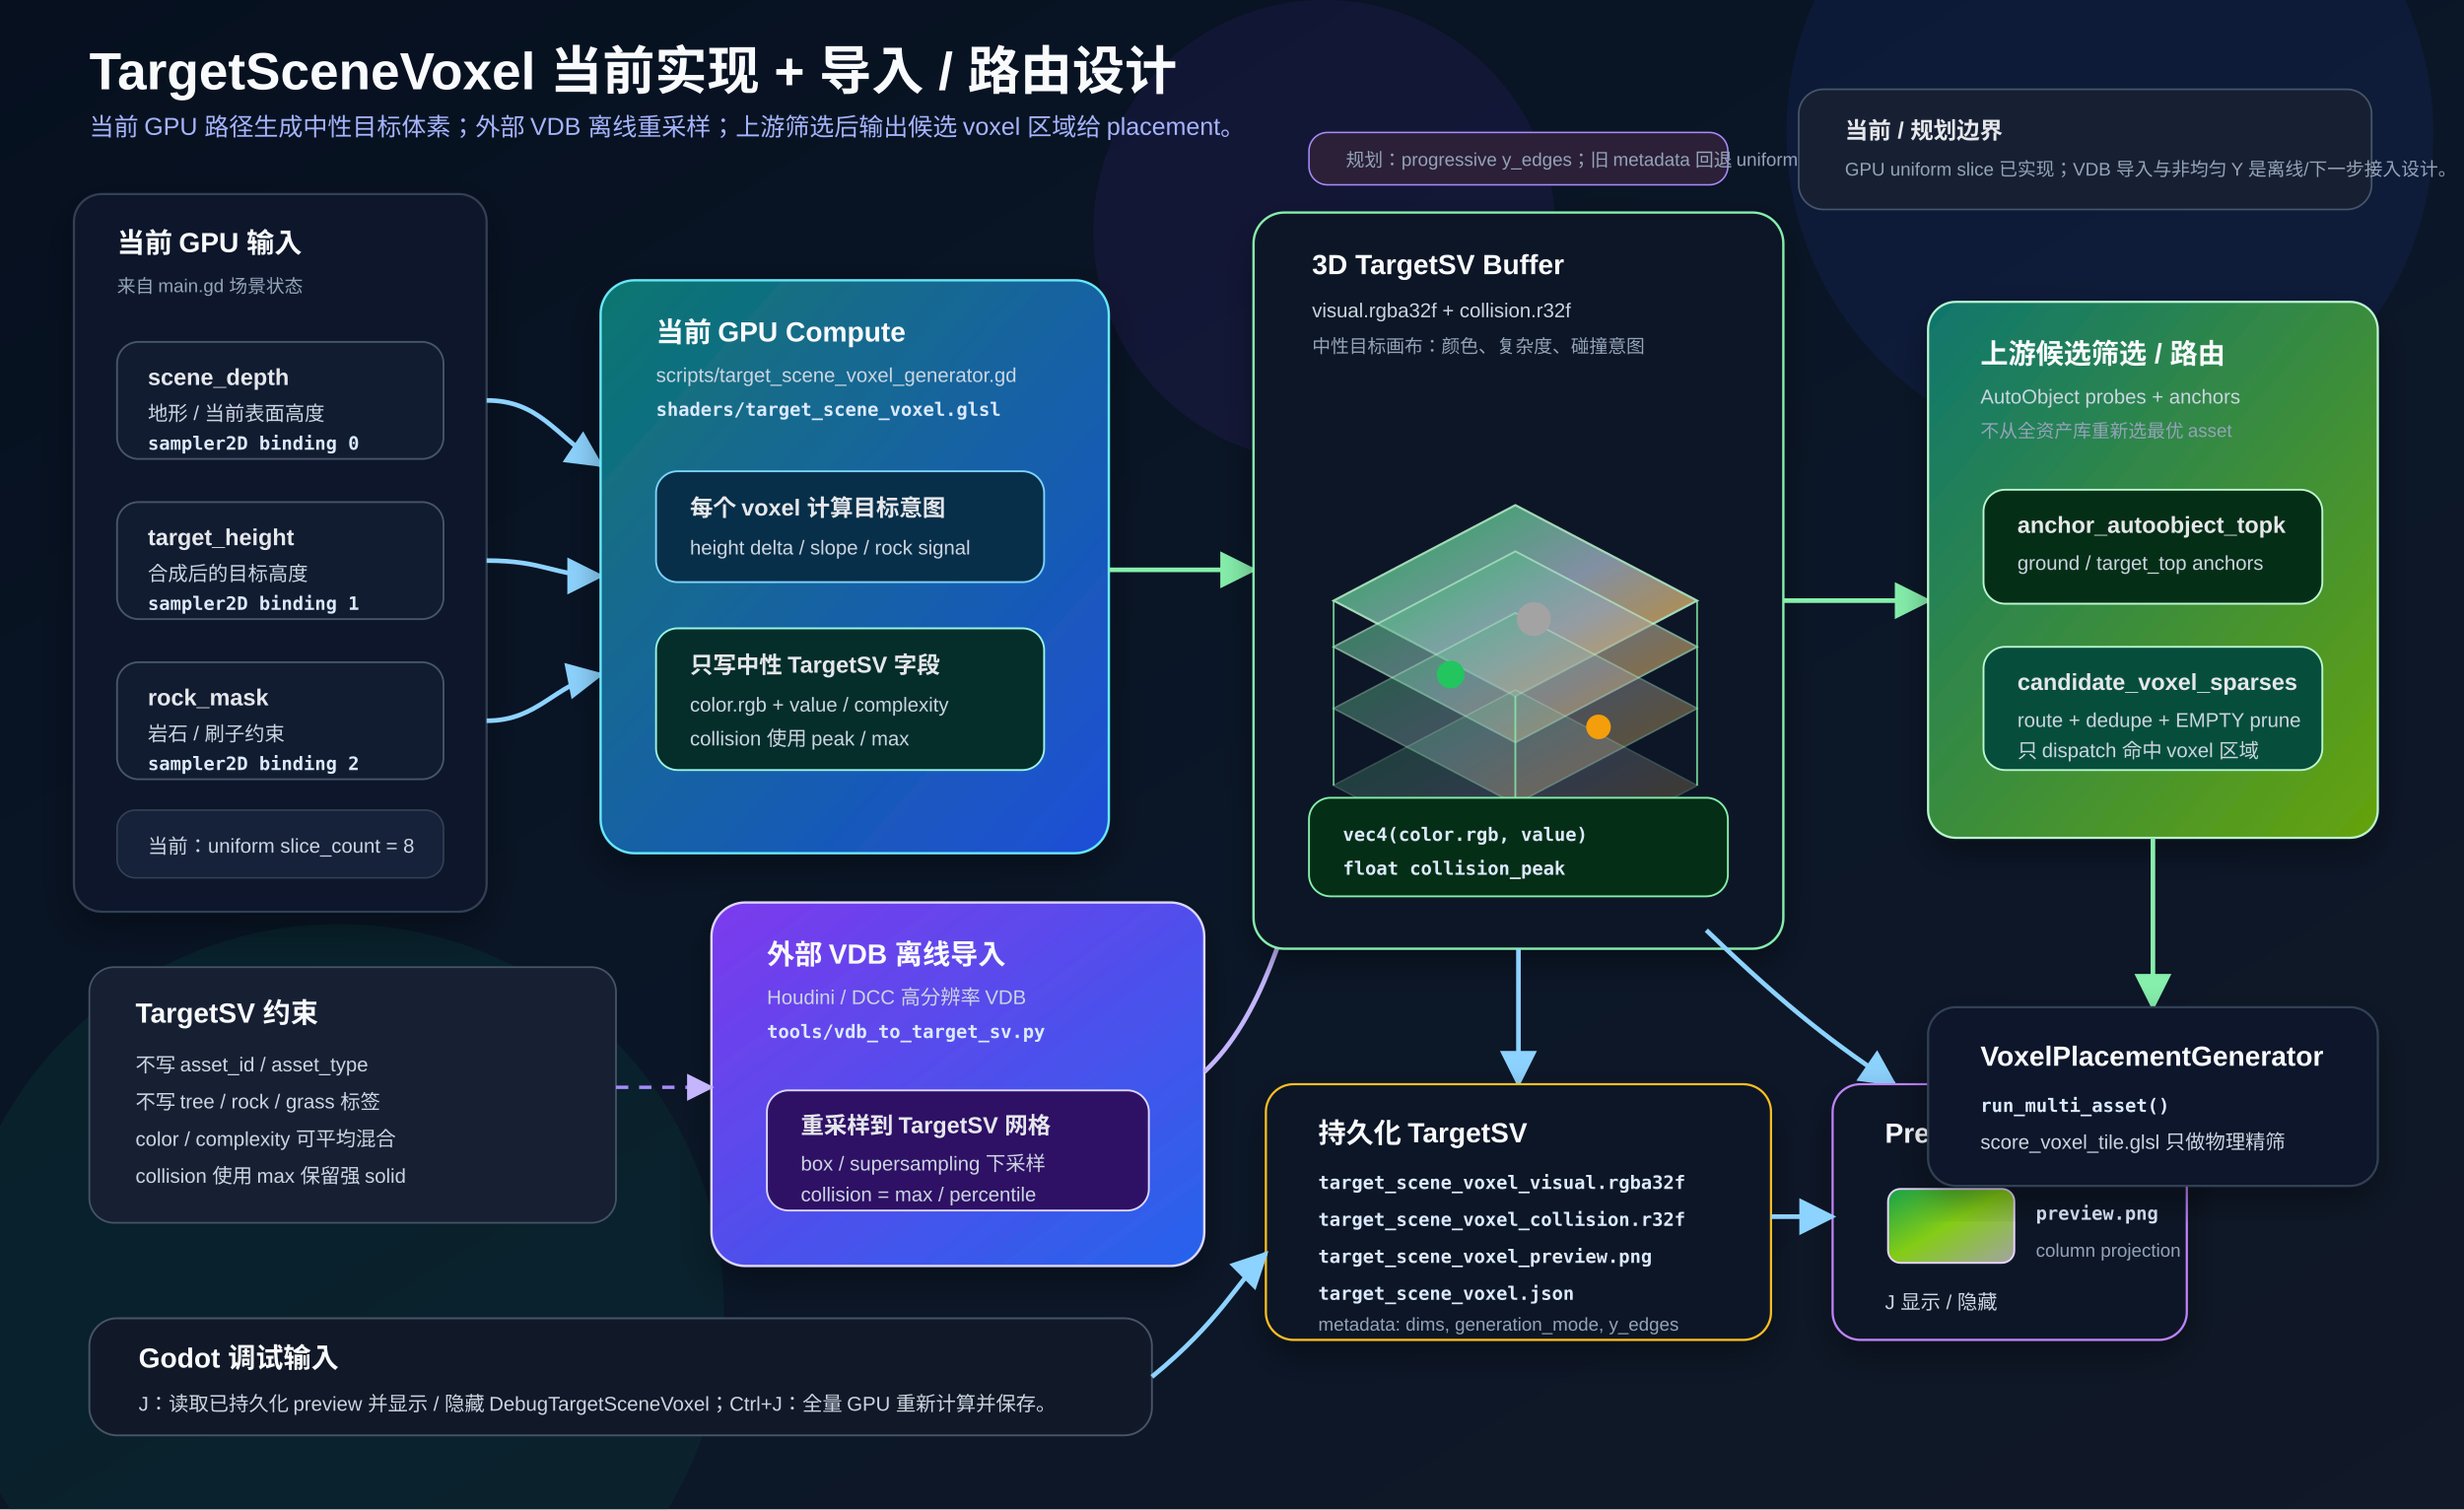
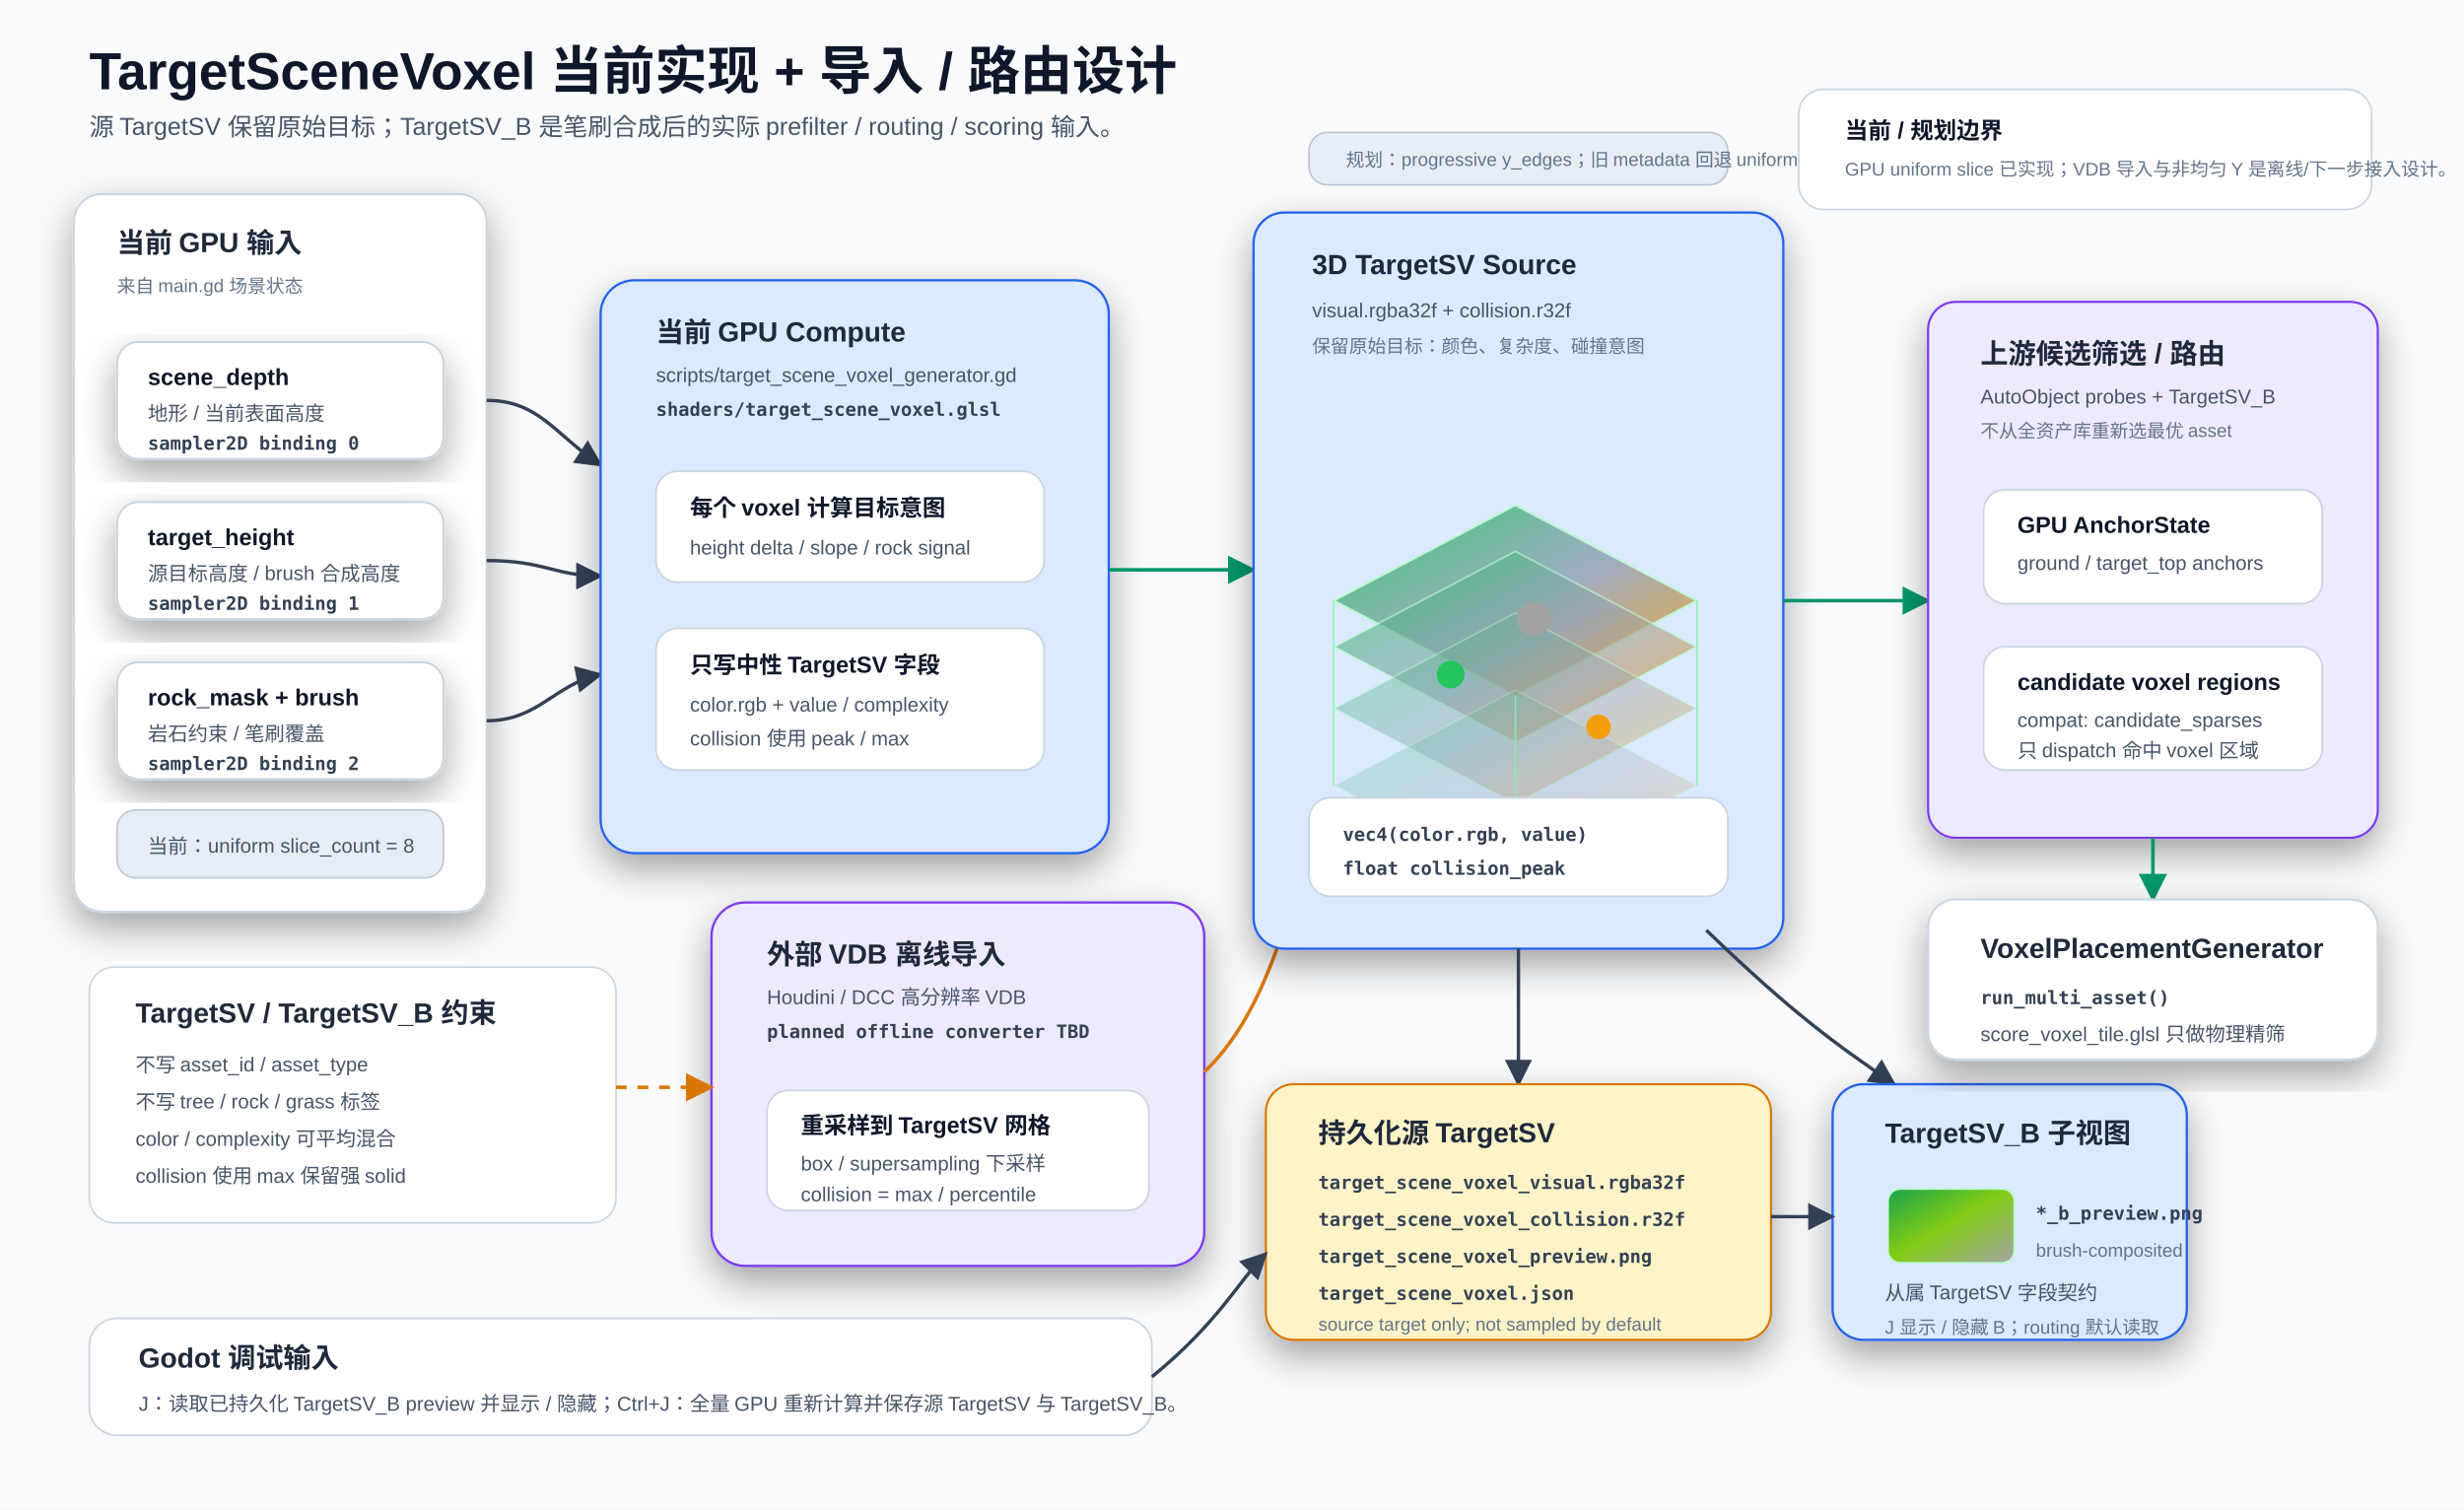
<svg xmlns="http://www.w3.org/2000/svg" width="1600" height="980" viewBox="0 0 1600 980" role="img" aria-labelledby="title desc">
  <defs>
    <linearGradient id="bg" x1="0" y1="0" x2="1" y2="1">
      <stop offset="0" stop-color="#06101f" />
      <stop offset="0.55" stop-color="#0b1728" />
      <stop offset="1" stop-color="#111827" />
    </linearGradient>
    <linearGradient id="gpu" x1="0" y1="0" x2="1" y2="1">
      <stop offset="0" stop-color="#0f766e" />
      <stop offset="1" stop-color="#1d4ed8" />
    </linearGradient>
    <linearGradient id="vdb" x1="0" y1="0" x2="1" y2="1">
      <stop offset="0" stop-color="#7c3aed" />
      <stop offset="1" stop-color="#2563eb" />
    </linearGradient>
    <linearGradient id="target" x1="0" y1="0" x2="1" y2="1">
      <stop offset="0" stop-color="#22c55e" />
      <stop offset="0.52" stop-color="#94a3b8" />
      <stop offset="1" stop-color="#f59e0b" />
    </linearGradient>
    <linearGradient id="route" x1="0" y1="0" x2="1" y2="1">
      <stop offset="0" stop-color="#0f766e" />
      <stop offset="1" stop-color="#65a30d" />
    </linearGradient>
    <linearGradient id="preview" x1="0" y1="0" x2="1" y2="1">
      <stop offset="0" stop-color="#16a34a" />
      <stop offset="0.48" stop-color="#84cc16" />
      <stop offset="1" stop-color="#a3a3a3" />
    </linearGradient>
    <filter id="shadow" x="-20%" y="-20%" width="140%" height="140%">
      <feDropShadow dx="0" dy="10" stdDeviation="12" flood-color="#000000" flood-opacity="0.35" />
    </filter>
    <marker id="arrow" viewBox="0 0 10 10" refX="9" refY="5" markerWidth="8" markerHeight="8" orient="auto-start-reverse">
      <path d="M 0 0 L 10 5 L 0 10 z" fill="#8dd3ff" />
    </marker>
    <marker id="arrowGreen" viewBox="0 0 10 10" refX="9" refY="5" markerWidth="8" markerHeight="8" orient="auto-start-reverse">
      <path d="M 0 0 L 10 5 L 0 10 z" fill="#86efac" />
    </marker>
    <marker id="arrowPurple" viewBox="0 0 10 10" refX="9" refY="5" markerWidth="8" markerHeight="8" orient="auto-start-reverse">
      <path d="M 0 0 L 10 5 L 0 10 z" fill="#c4b5fd" />
    </marker>
    <style>
      .title { font: 700 34px "Segoe UI", Arial, sans-serif; fill: #f8fafc; }
      .subtitle { font: 500 16px "Segoe UI", Arial, sans-serif; fill: #a5b4fc; }
      .section { font: 700 18px "Segoe UI", Arial, sans-serif; fill: #f8fafc; }
      .label { font: 600 15px "Segoe UI", Arial, sans-serif; fill: #e5e7eb; }
      .small { font: 500 13px "Segoe UI", Arial, sans-serif; fill: #cbd5e1; }
      .tiny { font: 500 12px "Segoe UI", Arial, sans-serif; fill: #94a3b8; }
      .mono { font: 600 12px Consolas, "Cascadia Mono", monospace; fill: #dbeafe; }
      .card { fill: #0f172a; stroke: #334155; stroke-width: 1.4; rx: 18; filter: url(#shadow); }
      .soft { fill: #111c31; stroke: #475569; stroke-width: 1.2; rx: 14; }
      .gpu-card { fill: url(#gpu); stroke: #67e8f9; stroke-width: 1.5; rx: 22; filter: url(#shadow); }
      .vdb-card { fill: url(#vdb); stroke: #ddd6fe; stroke-width: 1.5; rx: 22; filter: url(#shadow); }
      .target-card { fill: #101827; stroke: #86efac; stroke-width: 1.5; rx: 20; filter: url(#shadow); }
      .persist-card { fill: #111827; stroke: #fbbf24; stroke-width: 1.4; rx: 18; filter: url(#shadow); }
      .route-card { fill: url(#route); stroke: #bbf7d0; stroke-width: 1.4; rx: 18; filter: url(#shadow); }
      .debug-card { fill: #111827; stroke: #c084fc; stroke-width: 1.4; rx: 18; filter: url(#shadow); }
      .arrow { fill: none; stroke: #8dd3ff; stroke-width: 3; marker-end: url(#arrow); }
      .arrow-green { fill: none; stroke: #86efac; stroke-width: 3; marker-end: url(#arrowGreen); }
      .arrow-purple { fill: none; stroke: #c4b5fd; stroke-width: 3; marker-end: url(#arrowPurple); }
      .dash { fill: none; stroke: #64748b; stroke-width: 2; stroke-dasharray: 8 7; }
      .dash-purple { fill: none; stroke: #a78bfa; stroke-width: 2.2; stroke-dasharray: 8 7; marker-end: url(#arrowPurple); }
      .note { fill: #16213a; stroke: #334155; stroke-width: 1; rx: 12; }
      .warn { fill: #2b2038; stroke: #a78bfa; stroke-width: 1; rx: 12; }
+ 
+       /* meshfill-graph-style: shared light engineering diagram theme */
+       :root { color-scheme: light; }
+       .bg, rect[fill="url(#bg)"] { fill: #f8fafc; }
+       svg &gt; circle[opacity] { opacity: 0; }
+       .grid { stroke: #e2e8f0; stroke-width: 1; }
+       .title { font: 700 34px "Segoe UI", "Microsoft YaHei", Arial, sans-serif; fill: #0f172a; letter-spacing: 0; }
+       .subtitle { font: 500 16px "Segoe UI", "Microsoft YaHei", Arial, sans-serif; fill: #475569; letter-spacing: 0; }
+       .section, .section-title { font: 700 18px "Segoe UI", "Microsoft YaHei", Arial, sans-serif; fill: #1e293b; letter-spacing: 0; }
+       .band-title, .lane-title { font: 700 13px "Segoe UI", "Microsoft YaHei", Arial, sans-serif; fill: #334155; letter-spacing: 0; }
+       .label, .node-title, .pill-text { font: 700 15px "Segoe UI", "Microsoft YaHei", Arial, sans-serif; fill: #0f172a; letter-spacing: 0; }
+       .text { font: 500 16px "Segoe UI", "Microsoft YaHei", Arial, sans-serif; fill: #1f2937; letter-spacing: 0; }
+       .small { font: 500 13px "Segoe UI", "Microsoft YaHei", Arial, sans-serif; fill: #475569; letter-spacing: 0; }
+       .tiny { font: 500 12px "Segoe UI", "Microsoft YaHei", Arial, sans-serif; fill: #64748b; letter-spacing: 0; }
+       .mono, .mono-strong, .formula { font: 600 12px Consolas, "Cascadia Mono", monospace; fill: #334155; letter-spacing: 0; }
+       .lane, .band, .band2d, .band3d, .band-field, .band-post, .lane-type, .lane-resource, .lane-field, .lane-runtime, .lane-factory, .lane-owner, .lane-tool, .state-band, .target-band, .asset-band, .route-band, .place-band { fill: #ffffff; stroke: #dbe3ef; stroke-width: 1.2; }
+       .node, .card, .soft, .tick, .legend { stroke-width: 1.4; filter: url(#shadow); }
+       .box, .box-gray, .card, .soft, .support, .tool, .owner, .factory, .downstream, .legacy, .getter, .runtime, .tick, .legend { fill: #ffffff; stroke: #cbd5e1; }
+       .box-blue, .input, .entry, .field, .state, .sv, .target, .target-card, .gpu-card, .gpu { fill: #dbeafe; stroke: #2563eb; }
+       .box-green, .asset, .resource, .autoobject, .input-card, .source-card, .contract, .sv-card, .ok, .prefilter-card { fill: #dcfce7; stroke: #16a34a; }
+       .box-purple, .route, .route-card, .rerank-card, .gate-card, .descriptor, .record-card, .vdb-card, .debug-card { fill: #ede9fe; stroke: #7c3aed; }
+       .box-yellow, .placement, .placement-card, .commit-card, .persist-card, .aggregate-card { fill: #fef3c7; stroke: #d97706; }
+       .box-red, .hardgate, .prune-card { fill: #fee2e2; stroke: #ef4444; }
+       .record, .record-card { fill: #fef3c7; stroke: #d97706; }
+       .cache, .cache-card, .scene_voxel_runtime { fill: #ccfbf1; stroke: #0f766e; }
+       .note, .warn { fill: #e6edf5; stroke: #b6c4d4; }
+       .pill, .pill-blue, .pill-pink, .pill-amber { fill: #f8fafc; stroke: #cbd5e1; }
+       rect[fill="#0f172a"], rect[fill="#111827"], rect[fill="#172033"], rect[fill="#16213a"], rect[fill="#101827"], rect[fill="#111c31"], rect[fill="#082f49"], rect[fill="#052e2b"], rect[fill="#052e16"], rect[fill="#064e3b"], rect[fill="#062f26"], rect[fill="#2e1065"], rect[fill="#2b2038"], rect[fill="#2b1d35"], rect[fill="#0f1f2f"], rect[fill="#182135"], rect[fill="#1e2030"], rect[fill="#1b2330"], rect[fill="#3a2510"], rect[fill="#0e2a1d"], rect[fill="#10251e"] { fill: #ffffff; stroke: #cbd5e1; }
+       .edge, .arrow, .dash { fill: none; stroke: #334155; stroke-width: 2.2; }
+       .edge-soft, .arrow-soft { fill: none; stroke: #64748b; stroke-width: 2; }
+       .edge-blue, .arrow-blue { fill: none; stroke: #2563eb; stroke-width: 2.3; }
+       .edge-green, .arrow-green, .dash-green { fill: none; stroke: #059669; stroke-width: 2.3; }
+       .edge-orange, .edge-amber, .arrow-purple, .dash-purple { fill: none; stroke: #d97706; stroke-width: 2.3; }
+       .edge-purple { fill: none; stroke: #7c3aed; stroke-width: 2.3; }
+       .arrow-red, .dash-red, .dash-pink { fill: none; stroke: #dc2626; stroke-width: 2.2; }
+       .dash, .dash-green, .dash-red, .dash-pink, .dash-purple, .edge-soft, .arrow-soft { stroke-dasharray: 7 7; }
+       #arrow path { fill: #334155; }
+       #arrowGreen path, #arrow-green path { fill: #059669; }
+       #arrowBlue path, #arrow-blue path { fill: #2563eb; }
+       #arrowRed path, #arrow-red path { fill: #dc2626; }
+       #arrowPurple path, #arrow-purple path, #arrow-orange path, #arrow-amber path { fill: #d97706; }
    </style>
  </defs>
  <rect width="1600" height="980" fill="url(#bg)" />
  <circle cx="1370" cy="86" r="210" fill="#1e40af" opacity="0.13" />
  <circle cx="220" cy="850" r="250" fill="#047857" opacity="0.12" />
  <circle cx="860" cy="150" r="150" fill="#7c3aed" opacity="0.09" />
  <text x="58" y="58" class="title">TargetSceneVoxel 当前实现 + 导入 / 路由设计</text>
-   <text x="58" y="88" class="subtitle">当前 GPU 路径生成中性目标体素；外部 VDB 离线重采样；上游筛选后输出候选 voxel 区域给 placement。</text>
+   <text x="58" y="88" class="subtitle">源 TargetSV 保留原始目标；TargetSV_B 是笔刷合成后的实际 prefilter / routing / scoring 输入。</text>
  <rect x="48" y="126" width="268" height="466" class="card" />
  <text x="76" y="164" class="section">当前 GPU 输入</text>
  <text x="76" y="190" class="tiny">来自 main.gd 场景状态</text>
  <rect x="76" y="222" width="212" height="76" class="soft" />
  <text x="96" y="250" class="label">scene_depth</text>
  <text x="96" y="273" class="small">地形 / 当前表面高度</text>
  <text x="96" y="292" class="mono">sampler2D binding 0</text>
  <rect x="76" y="326" width="212" height="76" class="soft" />
  <text x="96" y="354" class="label">target_height</text>
-   <text x="96" y="377" class="small">合成后的目标高度</text>
+   <text x="96" y="377" class="small">源目标高度 / brush 合成高度</text>
  <text x="96" y="396" class="mono">sampler2D binding 1</text>
  <rect x="76" y="430" width="212" height="76" class="soft" />
-   <text x="96" y="458" class="label">rock_mask</text>
-   <text x="96" y="481" class="small">岩石 / 刷子约束</text>
+   <text x="96" y="458" class="label">rock_mask + brush</text>
+   <text x="96" y="481" class="small">岩石约束 / 笔刷覆盖</text>
  <text x="96" y="500" class="mono">sampler2D binding 2</text>
  <rect x="76" y="526" width="212" height="44" class="note" />
  <text x="96" y="554" class="small">当前：uniform slice_count = 8</text>
  <path d="M 316 260 C 350 260 360 282 390 302" class="arrow" />
  <path d="M 316 364 C 354 364 360 374 390 374" class="arrow" />
  <path d="M 316 468 C 350 468 360 444 390 438" class="arrow" />
  <rect x="390" y="182" width="330" height="372" class="gpu-card" />
  <text x="426" y="222" class="section">当前 GPU Compute</text>
  <text x="426" y="248" class="small">scripts/target_scene_voxel_generator.gd</text>
  <text x="426" y="270" class="mono">shaders/target_scene_voxel.glsl</text>
  <rect x="426" y="306" width="252" height="72" fill="#082f49" stroke="#7dd3fc" stroke-width="1.2" rx="14" />
  <text x="448" y="335" class="label">每个 voxel 计算目标意图</text>
  <text x="448" y="360" class="small">height delta / slope / rock signal</text>
  <rect x="426" y="408" width="252" height="92" fill="#052e2b" stroke="#99f6e4" stroke-width="1.2" rx="14" />
  <text x="448" y="437" class="label">只写中性 TargetSV 字段</text>
  <text x="448" y="462" class="small">color.rgb + value / complexity</text>
  <text x="448" y="484" class="small">collision 使用 peak / max</text>
  <rect x="462" y="586" width="320" height="236" class="vdb-card" />
  <text x="498" y="626" class="section">外部 VDB 离线导入</text>
  <text x="498" y="652" class="small">Houdini / DCC 高分辨率 VDB</text>
-   <text x="498" y="674" class="mono">tools/vdb_to_target_sv.py</text>
+   <text x="498" y="674" class="mono">planned offline converter TBD</text>
  <rect x="498" y="708" width="248" height="78" fill="#2e1065" stroke="#ddd6fe" stroke-width="1.2" rx="14" />
  <text x="520" y="736" class="label">重采样到 TargetSV 网格</text>
  <text x="520" y="760" class="small">box / supersampling 下采样</text>
  <text x="520" y="780" class="small">collision = max / percentile</text>
  <path d="M 720 370 C 764 370 780 370 814 370" class="arrow-green" />
  <path d="M 782 696 C 820 660 835 600 850 548" class="arrow-purple" />
  <rect x="814" y="138" width="344" height="478" class="target-card" />
-   <text x="852" y="178" class="section">3D TargetSV Buffer</text>
+   <text x="852" y="178" class="section">3D TargetSV Source</text>
  <text x="852" y="206" class="small">visual.rgba32f + collision.r32f</text>
-   <text x="852" y="229" class="tiny">中性目标画布：颜色、复杂度、碰撞意图</text>
+   <text x="852" y="229" class="tiny">保留原始目标：颜色、复杂度、碰撞意图</text>
  <g transform="translate(866 266)">
    <polygon points="0,124 118,62 236,124 118,186" fill="url(#target)" opacity="0.86" stroke="#bbf7d0" stroke-width="1.4" />
    <polygon points="0,154 118,92 236,154 118,216" fill="url(#target)" opacity="0.64" stroke="#bbf7d0" stroke-width="1.2" />
    <polygon points="0,194 118,132 236,194 118,256" fill="url(#target)" opacity="0.42" stroke="#bbf7d0" stroke-width="1.1" />
    <polygon points="0,244 118,182 236,244 118,306" fill="url(#target)" opacity="0.26" stroke="#bbf7d0" stroke-width="1" />
    <line x1="0" y1="124" x2="0" y2="244" stroke="#86efac" stroke-width="1.2" opacity="0.8" />
    <line x1="118" y1="186" x2="118" y2="306" stroke="#86efac" stroke-width="1.2" opacity="0.8" />
    <line x1="236" y1="124" x2="236" y2="244" stroke="#86efac" stroke-width="1.2" opacity="0.8" />
    <circle cx="76" cy="172" r="9" fill="#22c55e" />
    <circle cx="130" cy="136" r="11" fill="#a3a3a3" />
    <circle cx="172" cy="206" r="8" fill="#f59e0b" />
  </g>
  <rect x="850" y="518" width="272" height="64" fill="#052e16" stroke="#86efac" stroke-width="1.2" rx="14" />
  <text x="872" y="546" class="mono">vec4(color.rgb, value)</text>
  <text x="872" y="568" class="mono">float collision_peak</text>
  <rect x="850" y="86" width="272" height="34" class="warn" />
  <text x="874" y="108" class="tiny">规划：progressive y_edges；旧 metadata 回退 uniform Y</text>
  <path d="M 986 616 C 986 652 986 672 986 704" class="arrow" />
  <path d="M 1108 604 C 1164 658 1192 678 1230 704" class="arrow" />
  <path d="M 1158 390 C 1202 390 1218 390 1252 390" class="arrow-green" />
  <rect x="822" y="704" width="328" height="166" class="persist-card" />
-   <text x="856" y="742" class="section">持久化 TargetSV</text>
+   <text x="856" y="742" class="section">持久化源 TargetSV</text>
  <text x="856" y="772" class="mono">target_scene_voxel_visual.rgba32f</text>
  <text x="856" y="796" class="mono">target_scene_voxel_collision.r32f</text>
  <text x="856" y="820" class="mono">target_scene_voxel_preview.png</text>
  <text x="856" y="844" class="mono">target_scene_voxel.json</text>
-   <text x="856" y="864" class="tiny">metadata: dims, generation_mode, y_edges</text>
-   <rect x="1190" y="704" width="230" height="166" class="debug-card" />
-   <text x="1224" y="742" class="section">Preview / Debug</text>
-   <rect x="1226" y="772" width="82" height="48" fill="url(#preview)" stroke="#e9d5ff" stroke-width="1.2" rx="8" />
-   <text x="1322" y="792" class="mono">preview.png</text>
-   <text x="1322" y="816" class="tiny">column projection</text>
-   <text x="1224" y="850" class="small">J 显示 / 隐藏</text>
+   <text x="856" y="864" class="tiny">source target only; not sampled by default</text>
+   <rect x="1190" y="704" width="230" height="166" class="target-card" />
+   <text x="1224" y="742" class="section">TargetSV_B 子视图</text>
+   <rect x="1226" y="772" width="82" height="48" fill="url(#preview)" stroke="#bbf7d0" stroke-width="1.2" rx="8" />
+   <text x="1322" y="792" class="mono">*_b_preview.png</text>
+   <text x="1322" y="816" class="tiny">brush-composited</text>
+   <text x="1224" y="844" class="small">从属 TargetSV 字段契约</text>
+   <text x="1224" y="866" class="tiny">J 显示 / 隐藏 B；routing 默认读取</text>
  <rect x="1252" y="196" width="292" height="348" class="route-card" />
  <text x="1286" y="236" class="section">上游候选筛选 / 路由</text>
-   <text x="1286" y="262" class="small">AutoObject probes + anchors</text>
+   <text x="1286" y="262" class="small">AutoObject probes + TargetSV_B</text>
  <text x="1286" y="284" class="tiny">不从全资产库重新选最优 asset</text>
  <rect x="1288" y="318" width="220" height="74" fill="#052e16" stroke="#bbf7d0" stroke-width="1.2" rx="14" />
-   <text x="1310" y="346" class="label">anchor_autoobject_topk</text>
+   <text x="1310" y="346" class="label">GPU AnchorState</text>
  <text x="1310" y="370" class="small">ground / target_top anchors</text>
  <rect x="1288" y="420" width="220" height="80" fill="#064e3b" stroke="#bbf7d0" stroke-width="1.2" rx="14" />
-   <text x="1310" y="448" class="label">candidate_voxel_sparses</text>
-   <text x="1310" y="472" class="small">route + dedupe + EMPTY prune</text>
+   <text x="1310" y="448" class="label">candidate voxel regions</text>
+   <text x="1310" y="472" class="small">compat: candidate_sparses</text>
  <text x="1310" y="492" class="small">只 dispatch 命中 voxel 区域</text>
-   <path d="M 1398 544 C 1398 594 1398 624 1398 654" class="arrow-green" />
-   <rect x="1252" y="654" width="292" height="116" class="card" />
-   <text x="1286" y="692" class="section">VoxelPlacementGenerator</text>
-   <text x="1286" y="722" class="mono">run_multi_asset()</text>
-   <text x="1286" y="746" class="small">score_voxel_tile.glsl 只做物理精筛</text>
+   <path d="M 1398 544 C 1398 562 1398 570 1398 584" class="arrow-green" />
+   <rect x="1252" y="584" width="292" height="104" class="card" />
+   <text x="1286" y="622" class="section">VoxelPlacementGenerator</text>
+   <text x="1286" y="652" class="mono">run_multi_asset()</text>
+   <text x="1286" y="676" class="small">score_voxel_tile.glsl 只做物理精筛</text>
  <rect x="58" y="856" width="690" height="76" fill="#111827" stroke="#475569" stroke-width="1.2" rx="18" />
  <text x="90" y="888" class="section">Godot 调试输入</text>
-   <text x="90" y="916" class="small">J：读取已持久化 preview 并显示 / 隐藏 DebugTargetSceneVoxel；Ctrl+J：全量 GPU 重新计算并保存。</text>
+   <text x="90" y="916" class="small">J：读取已持久化 TargetSV_B preview 并显示 / 隐藏；Ctrl+J：全量 GPU 重新计算并保存源 TargetSV 与 TargetSV_B。</text>
  <rect x="58" y="628" width="342" height="166" fill="#172033" stroke="#475569" stroke-width="1.1" rx="16" />
-   <text x="88" y="664" class="section">TargetSV 约束</text>
+   <text x="88" y="664" class="section">TargetSV / TargetSV_B 约束</text>
  <text x="88" y="696" class="small">不写 asset_id / asset_type</text>
  <text x="88" y="720" class="small">不写 tree / rock / grass 标签</text>
  <text x="88" y="744" class="small">color / complexity 可平均混合</text>
  <text x="88" y="768" class="small">collision 使用 max 保留强 solid</text>
  <path d="M 400 706 C 426 706 438 706 462 706" class="dash-purple" />
  <path d="M 748 894 C 792 858 804 832 822 814" class="arrow" />
  <path d="M 1150 790 C 1168 790 1176 790 1190 790" class="arrow" />
  <rect x="1168" y="58" width="372" height="78" fill="#172033" stroke="#475569" stroke-width="1.1" rx="16" />
  <text x="1198" y="90" class="label">当前 / 规划边界</text>
  <text x="1198" y="114" class="tiny">GPU uniform slice 已实现；VDB 导入与非均匀 Y 是离线/下一步接入设计。</text>
</svg>
